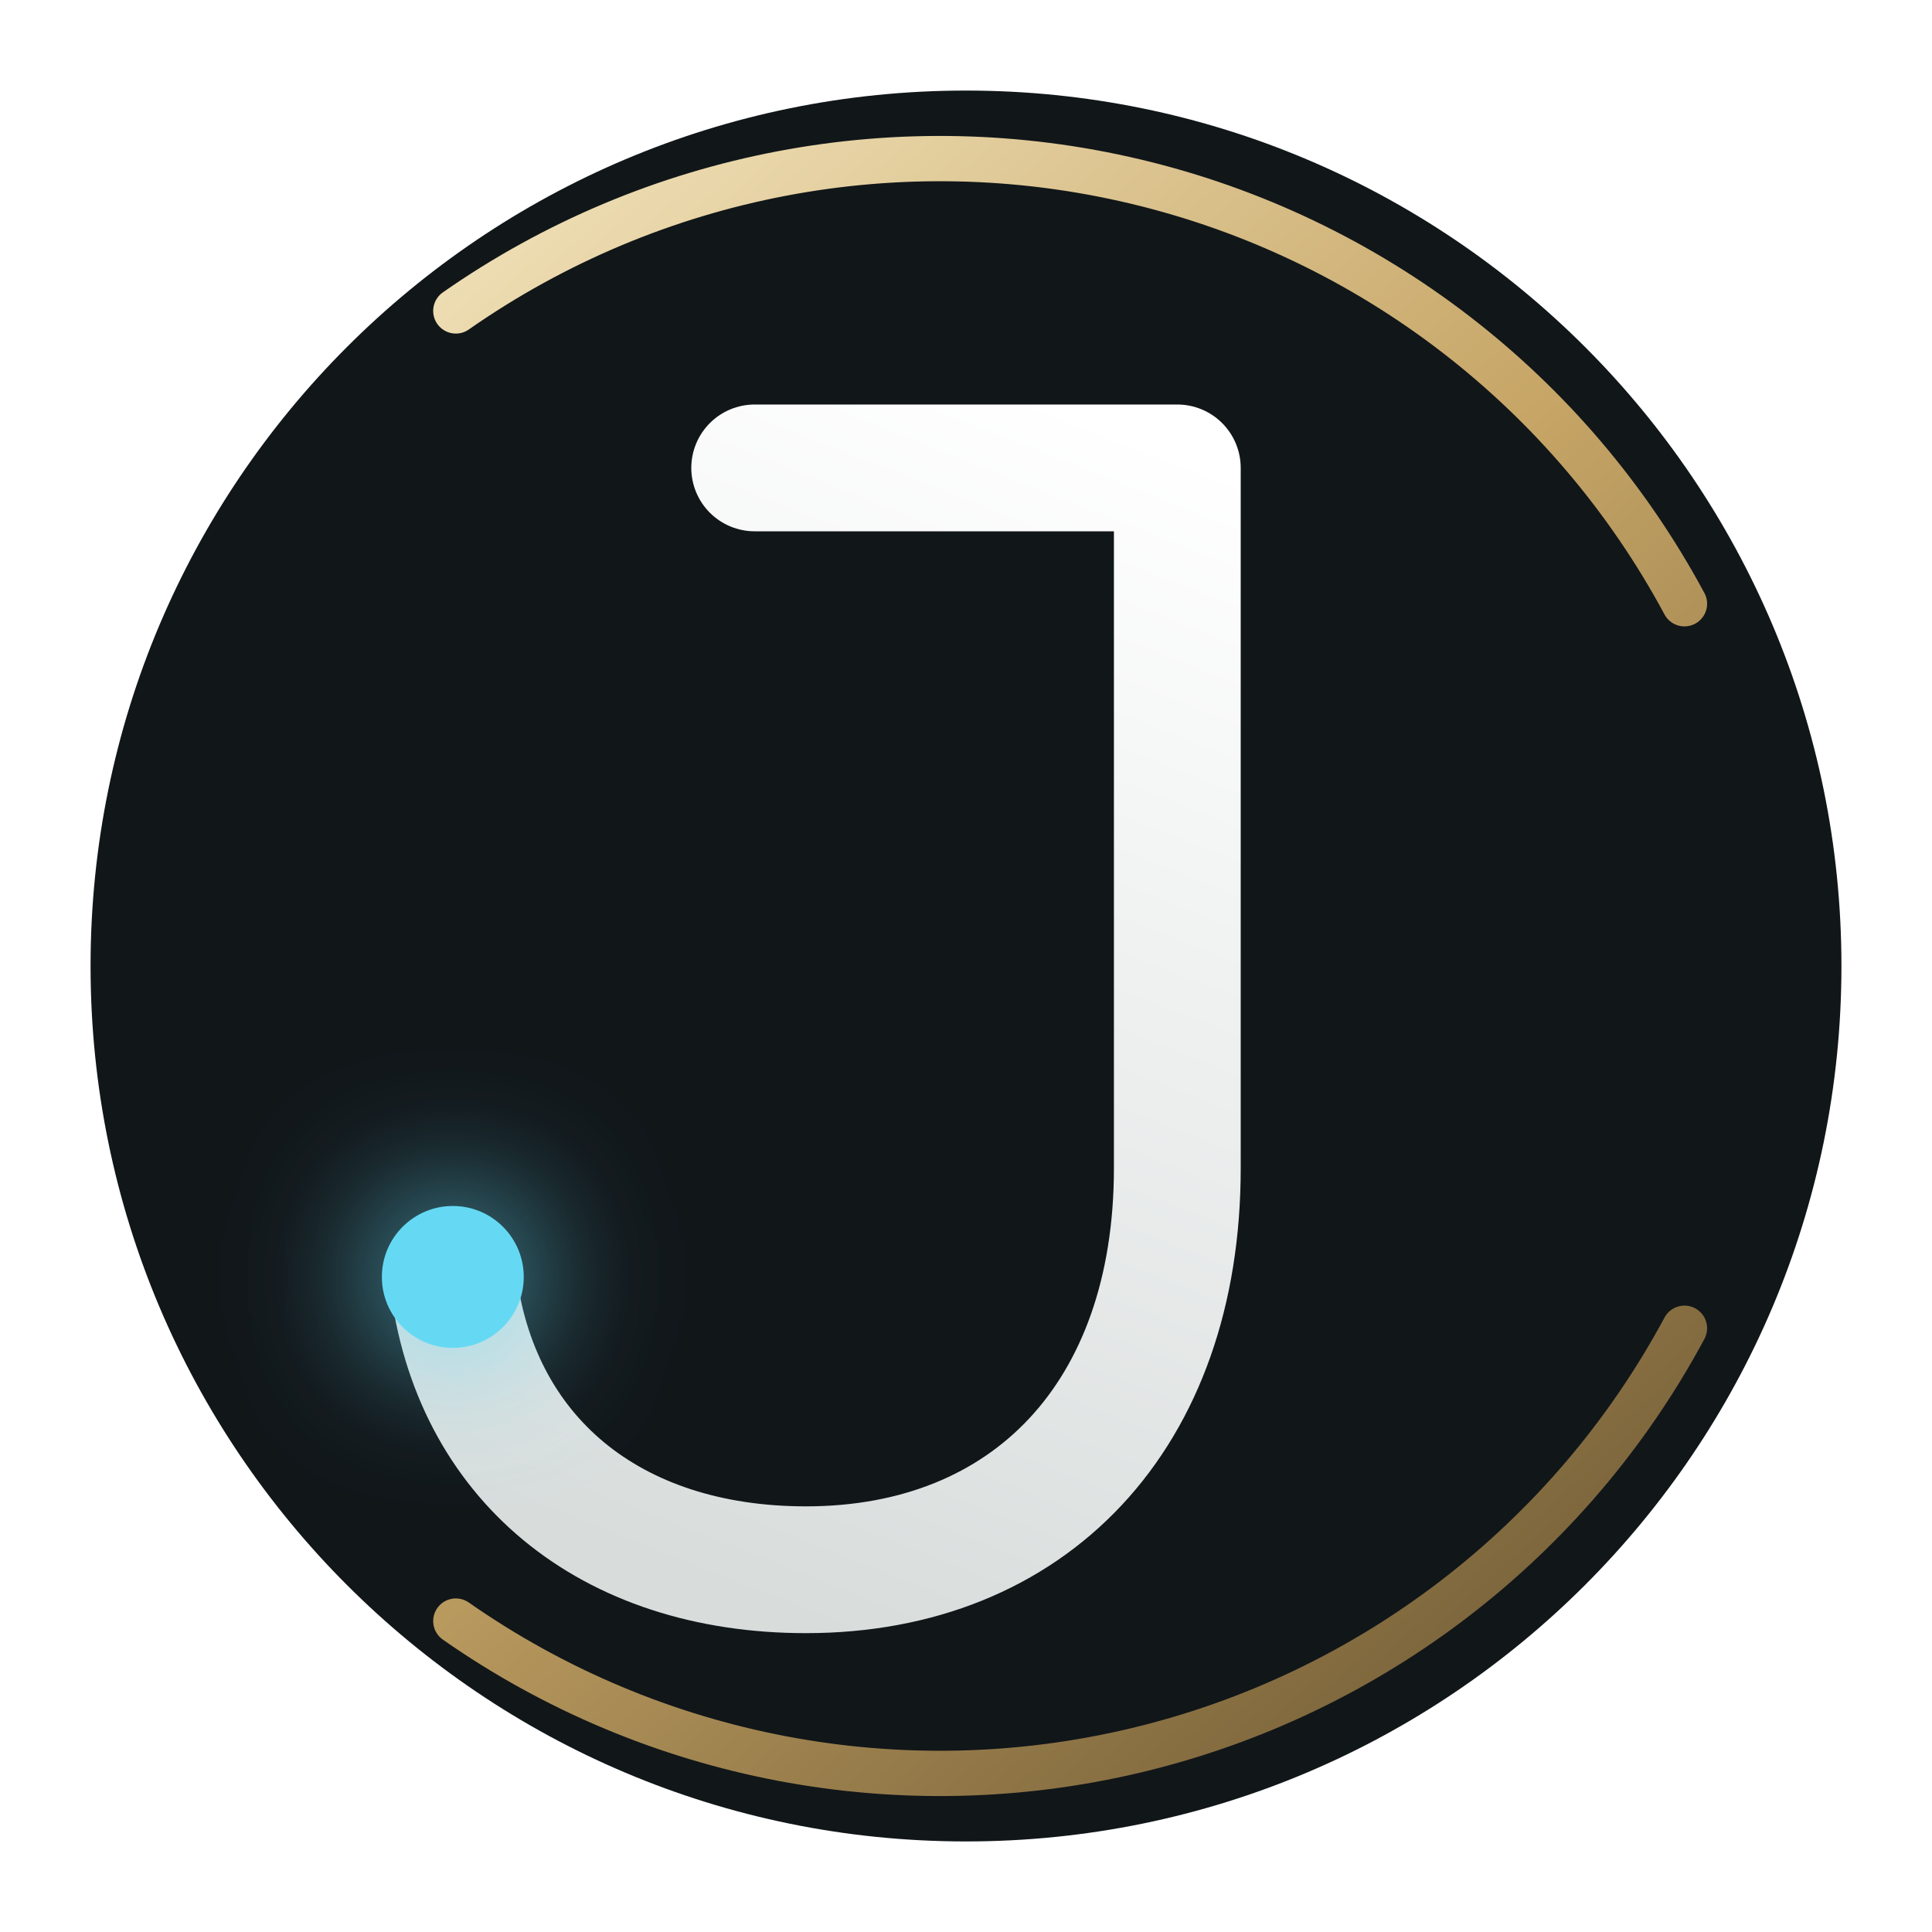
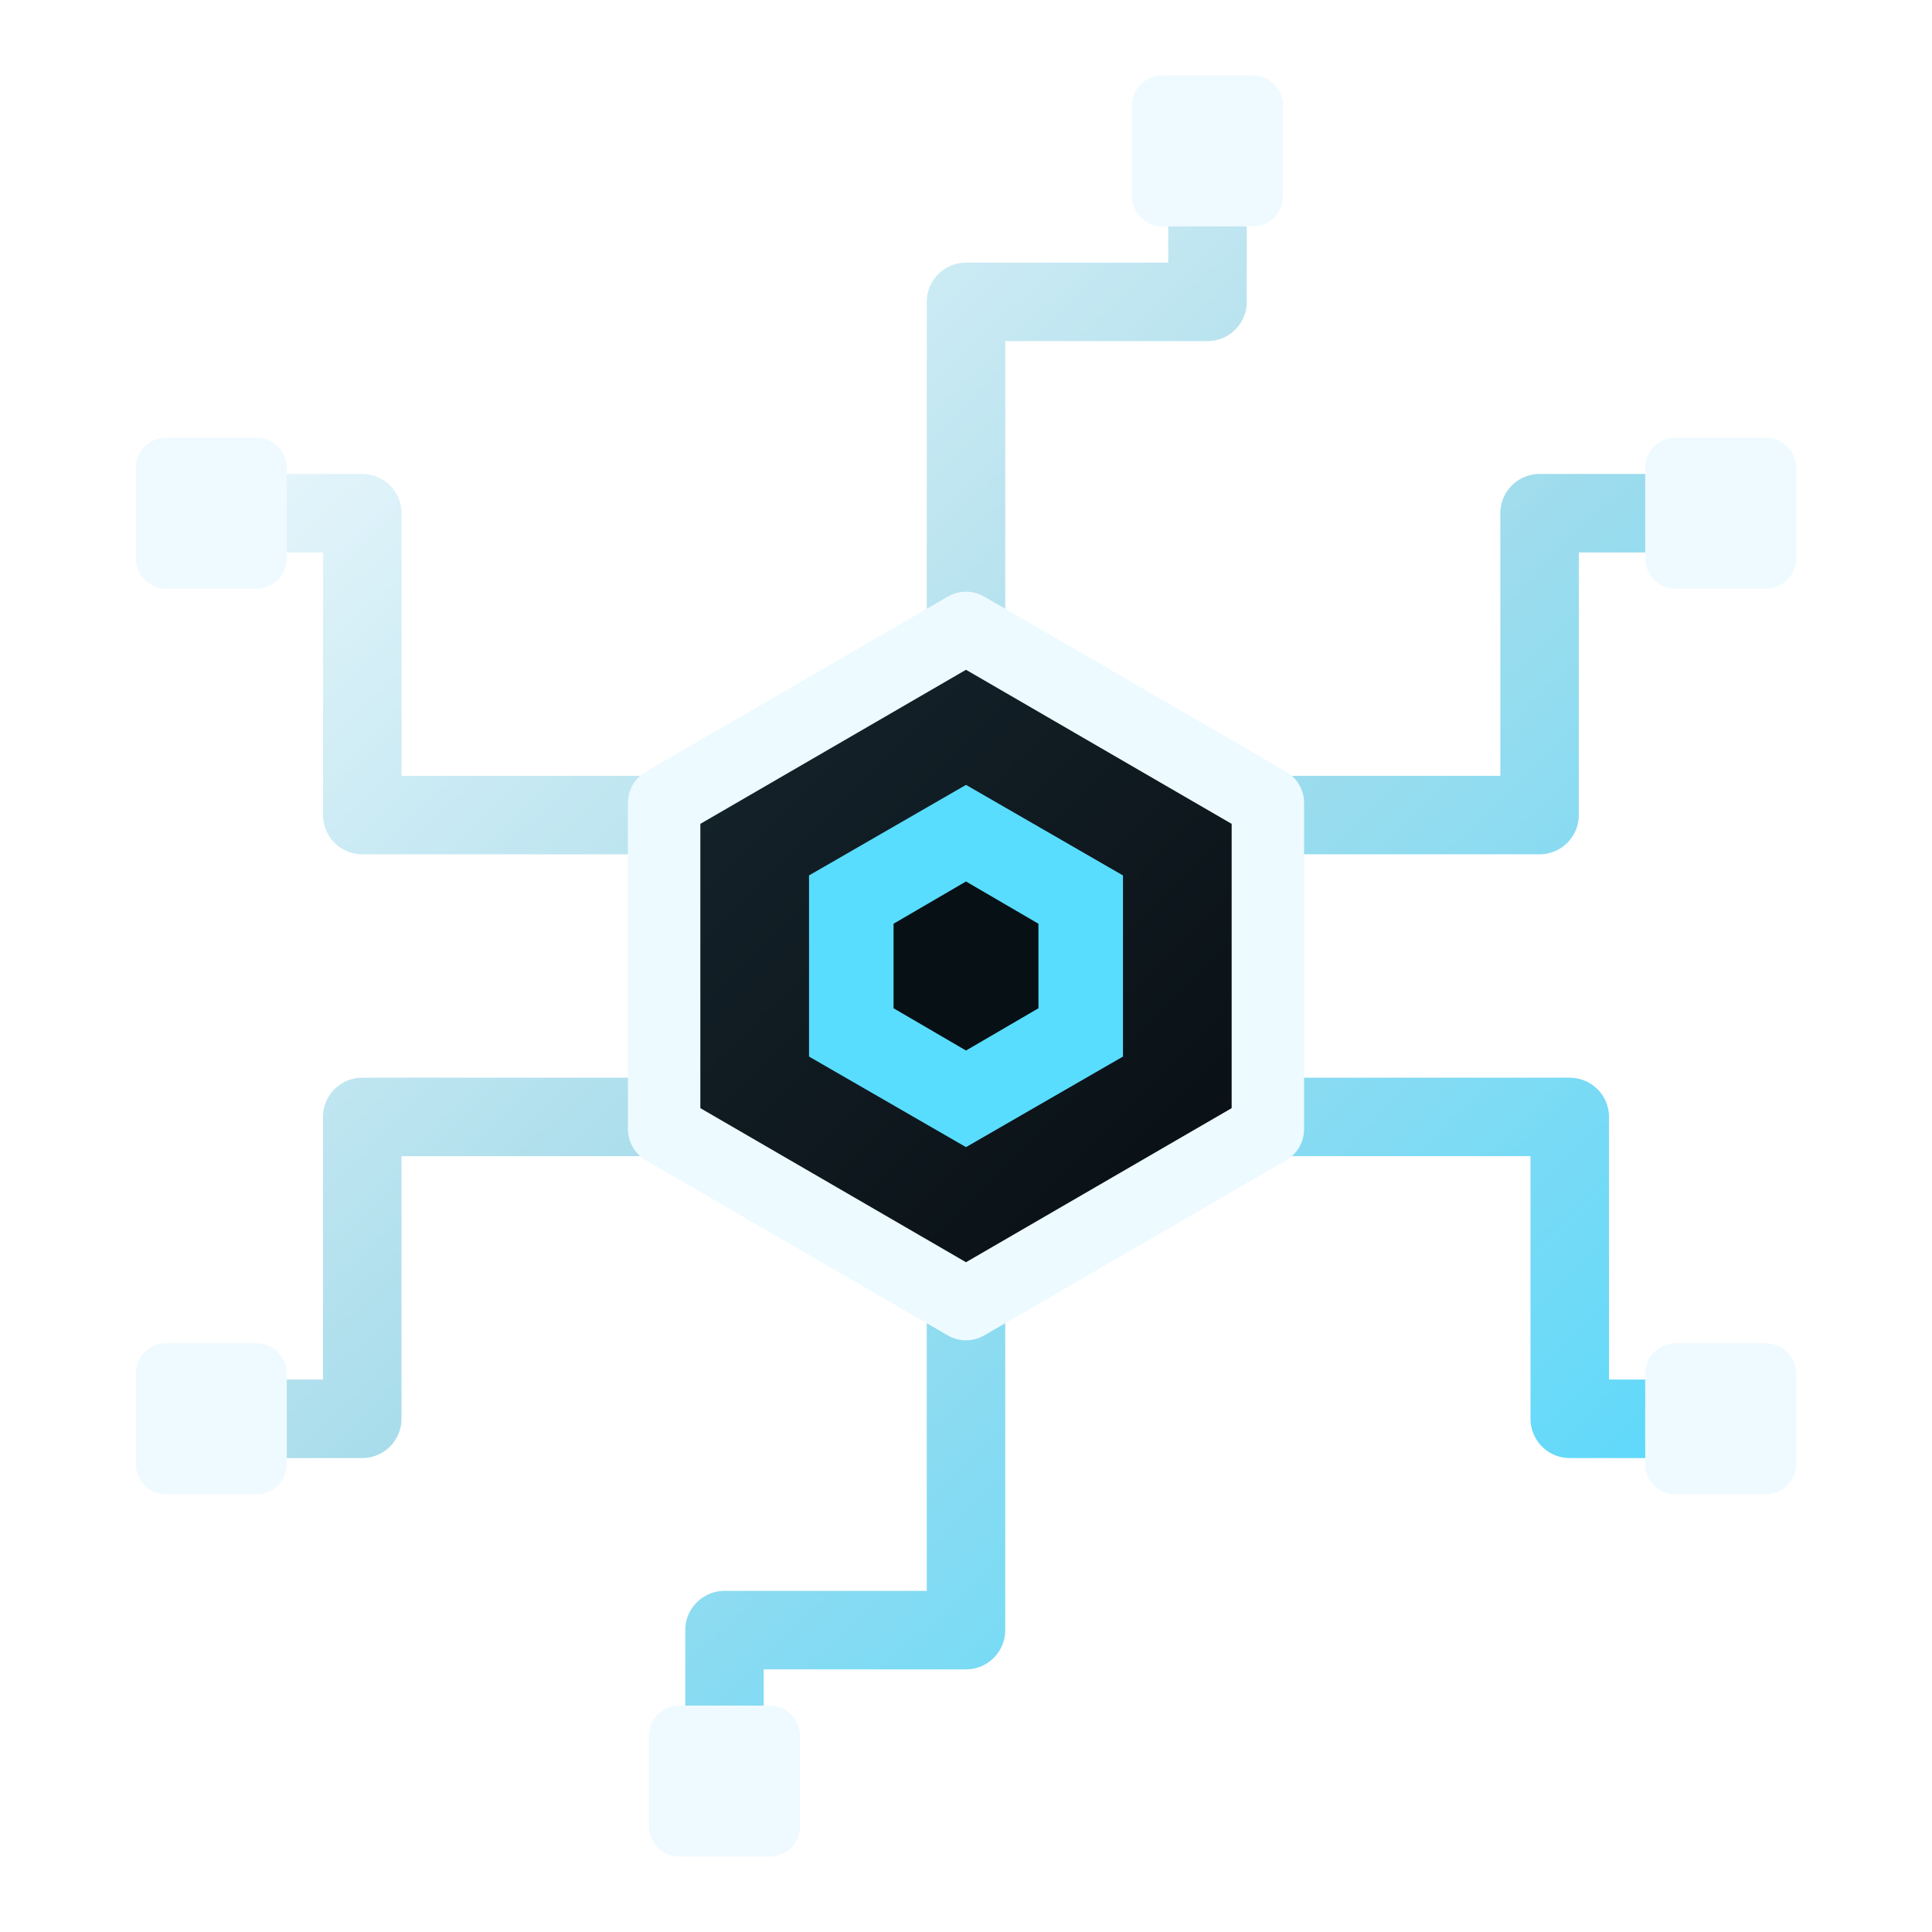
<svg xmlns="http://www.w3.org/2000/svg" viewBox="0 0 64 64" role="img" aria-labelledby="title desc">
  <defs>
-     <linearGradient id="ring" x1="10" y1="8" x2="54" y2="57" gradientUnits="userSpaceOnUse">
-       <stop stop-color="#f4e6bf" />
-       <stop offset="0.48" stop-color="#c6a566" />
-       <stop offset="1" stop-color="#6f5a34" />
+     <linearGradient id="trace" x1="8" y1="7" x2="57" y2="58" gradientUnits="userSpaceOnUse">
+       <stop stop-color="#f4fbff" />
+       <stop offset="0.46" stop-color="#a9ddeb" />
+       <stop offset="1" stop-color="#4bd8ff" />
    </linearGradient>
-     <linearGradient id="stem" x1="37" y1="14" x2="22" y2="52" gradientUnits="userSpaceOnUse">
-       <stop stop-color="#ffffff" />
-       <stop offset="1" stop-color="#d8dddc" />
+     <linearGradient id="core" x1="23" y1="22" x2="43" y2="42" gradientUnits="userSpaceOnUse">
+       <stop stop-color="#15242c" />
+       <stop offset="1" stop-color="#080d11" />
    </linearGradient>
-     <radialGradient id="surface" cx="0" cy="0" r="1" gradientTransform="translate(22 15) rotate(48) scale(56)">
-       <stop stop-color="#192126" />
-       <stop offset="1" stop-color="#07090b" />
-     </radialGradient>
-     <filter id="glow" x="-300%" y="-300%" width="700%" height="700%">
-       <feGaussianBlur stdDeviation="2.4" result="blur" />
-       <feMerge>
-         <feMergeNode in="blur" />
-         <feMergeNode in="SourceGraphic" />
-       </feMerge>
-     </filter>
  </defs>
-   <circle cx="32" cy="32" r="29" fill="url(#surface)" />
-   <path d="M15.1 10.3A28 28 0 0 1 55.8 20M55.8 44A28 28 0 0 1 15.1 53.7" fill="none" stroke="url(#ring)" stroke-width="1.5" stroke-linecap="round" />
-   <path d="M25 15.5h14v23.2c0 8.2-4.9 13.3-12.3 13.3-6.5 0-11-3.7-11.7-9.7" fill="none" stroke="url(#stem)" stroke-width="4.2" stroke-linecap="round" stroke-linejoin="round" />
-   <circle cx="15" cy="42.3" r="2.35" fill="#65d9f4" filter="url(#glow)" />
+   <g fill="none" stroke="url(#trace)" stroke-width="2.6" stroke-linecap="square" stroke-linejoin="round">
+     <path d="M32 22V10h8V5" />
+     <path d="M41 27h10V17h6" />
+     <path d="M41 37h11v10h5" />
+     <path d="M32 42v12h-8v5" />
+     <path d="M23 37H12v10H7" />
+     <path d="M23 27H12V17H7" />
+   </g>
+   <path d="M32 20.8 42 26.6v10.8L32 43.2 22 37.4V26.6Z" fill="url(#core)" stroke="#edfaff" stroke-width="2.4" stroke-linejoin="round" />
+   <path d="m32 26 5.2 3v6L32 38l-5.2-3v-6Z" fill="#59ddff" />
+   <path d="m32 29.2 2.4 1.4v2.8L32 34.8l-2.4-1.4v-2.8Z" fill="#061015" />
+   <g fill="#eefaff">
+     <rect x="37.5" y="2.5" width="5" height="5" rx="1" />
+     <rect x="54.5" y="14.5" width="5" height="5" rx="1" />
+     <rect x="54.5" y="44.5" width="5" height="5" rx="1" />
+     <rect x="21.5" y="56.5" width="5" height="5" rx="1" />
+     <rect x="4.5" y="44.5" width="5" height="5" rx="1" />
+     <rect x="4.5" y="14.5" width="5" height="5" rx="1" />
+   </g>
</svg>
